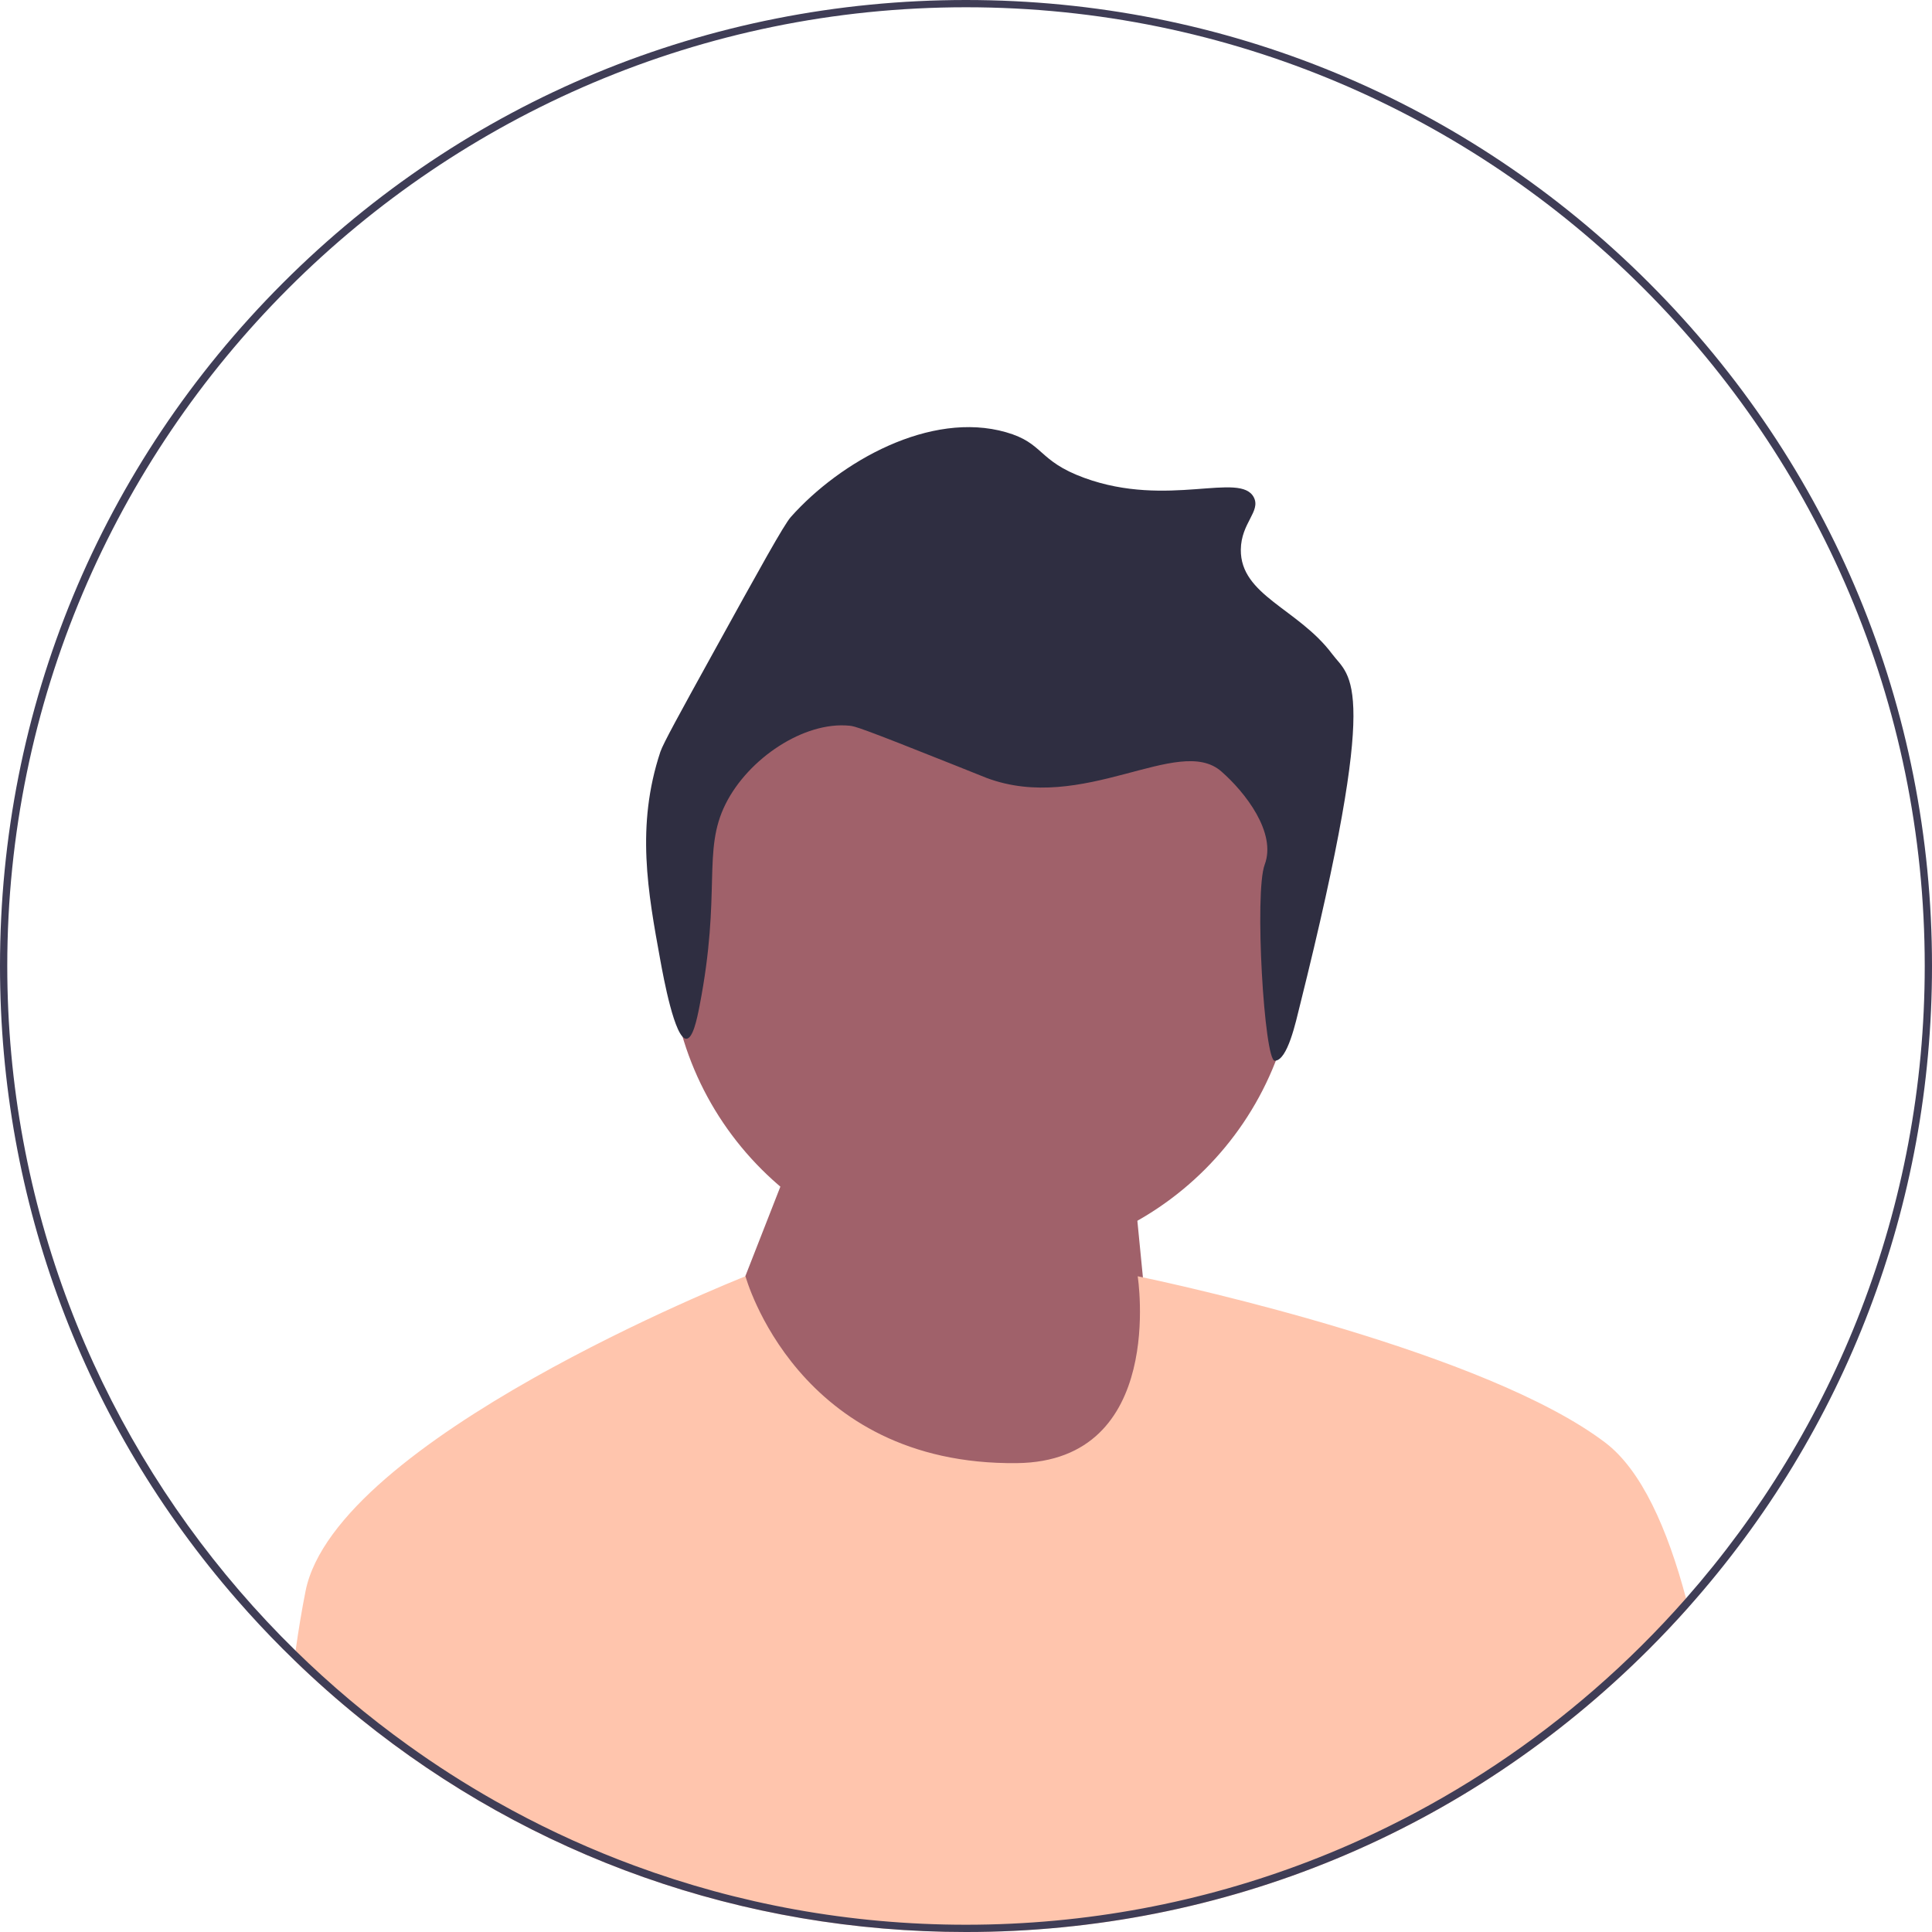
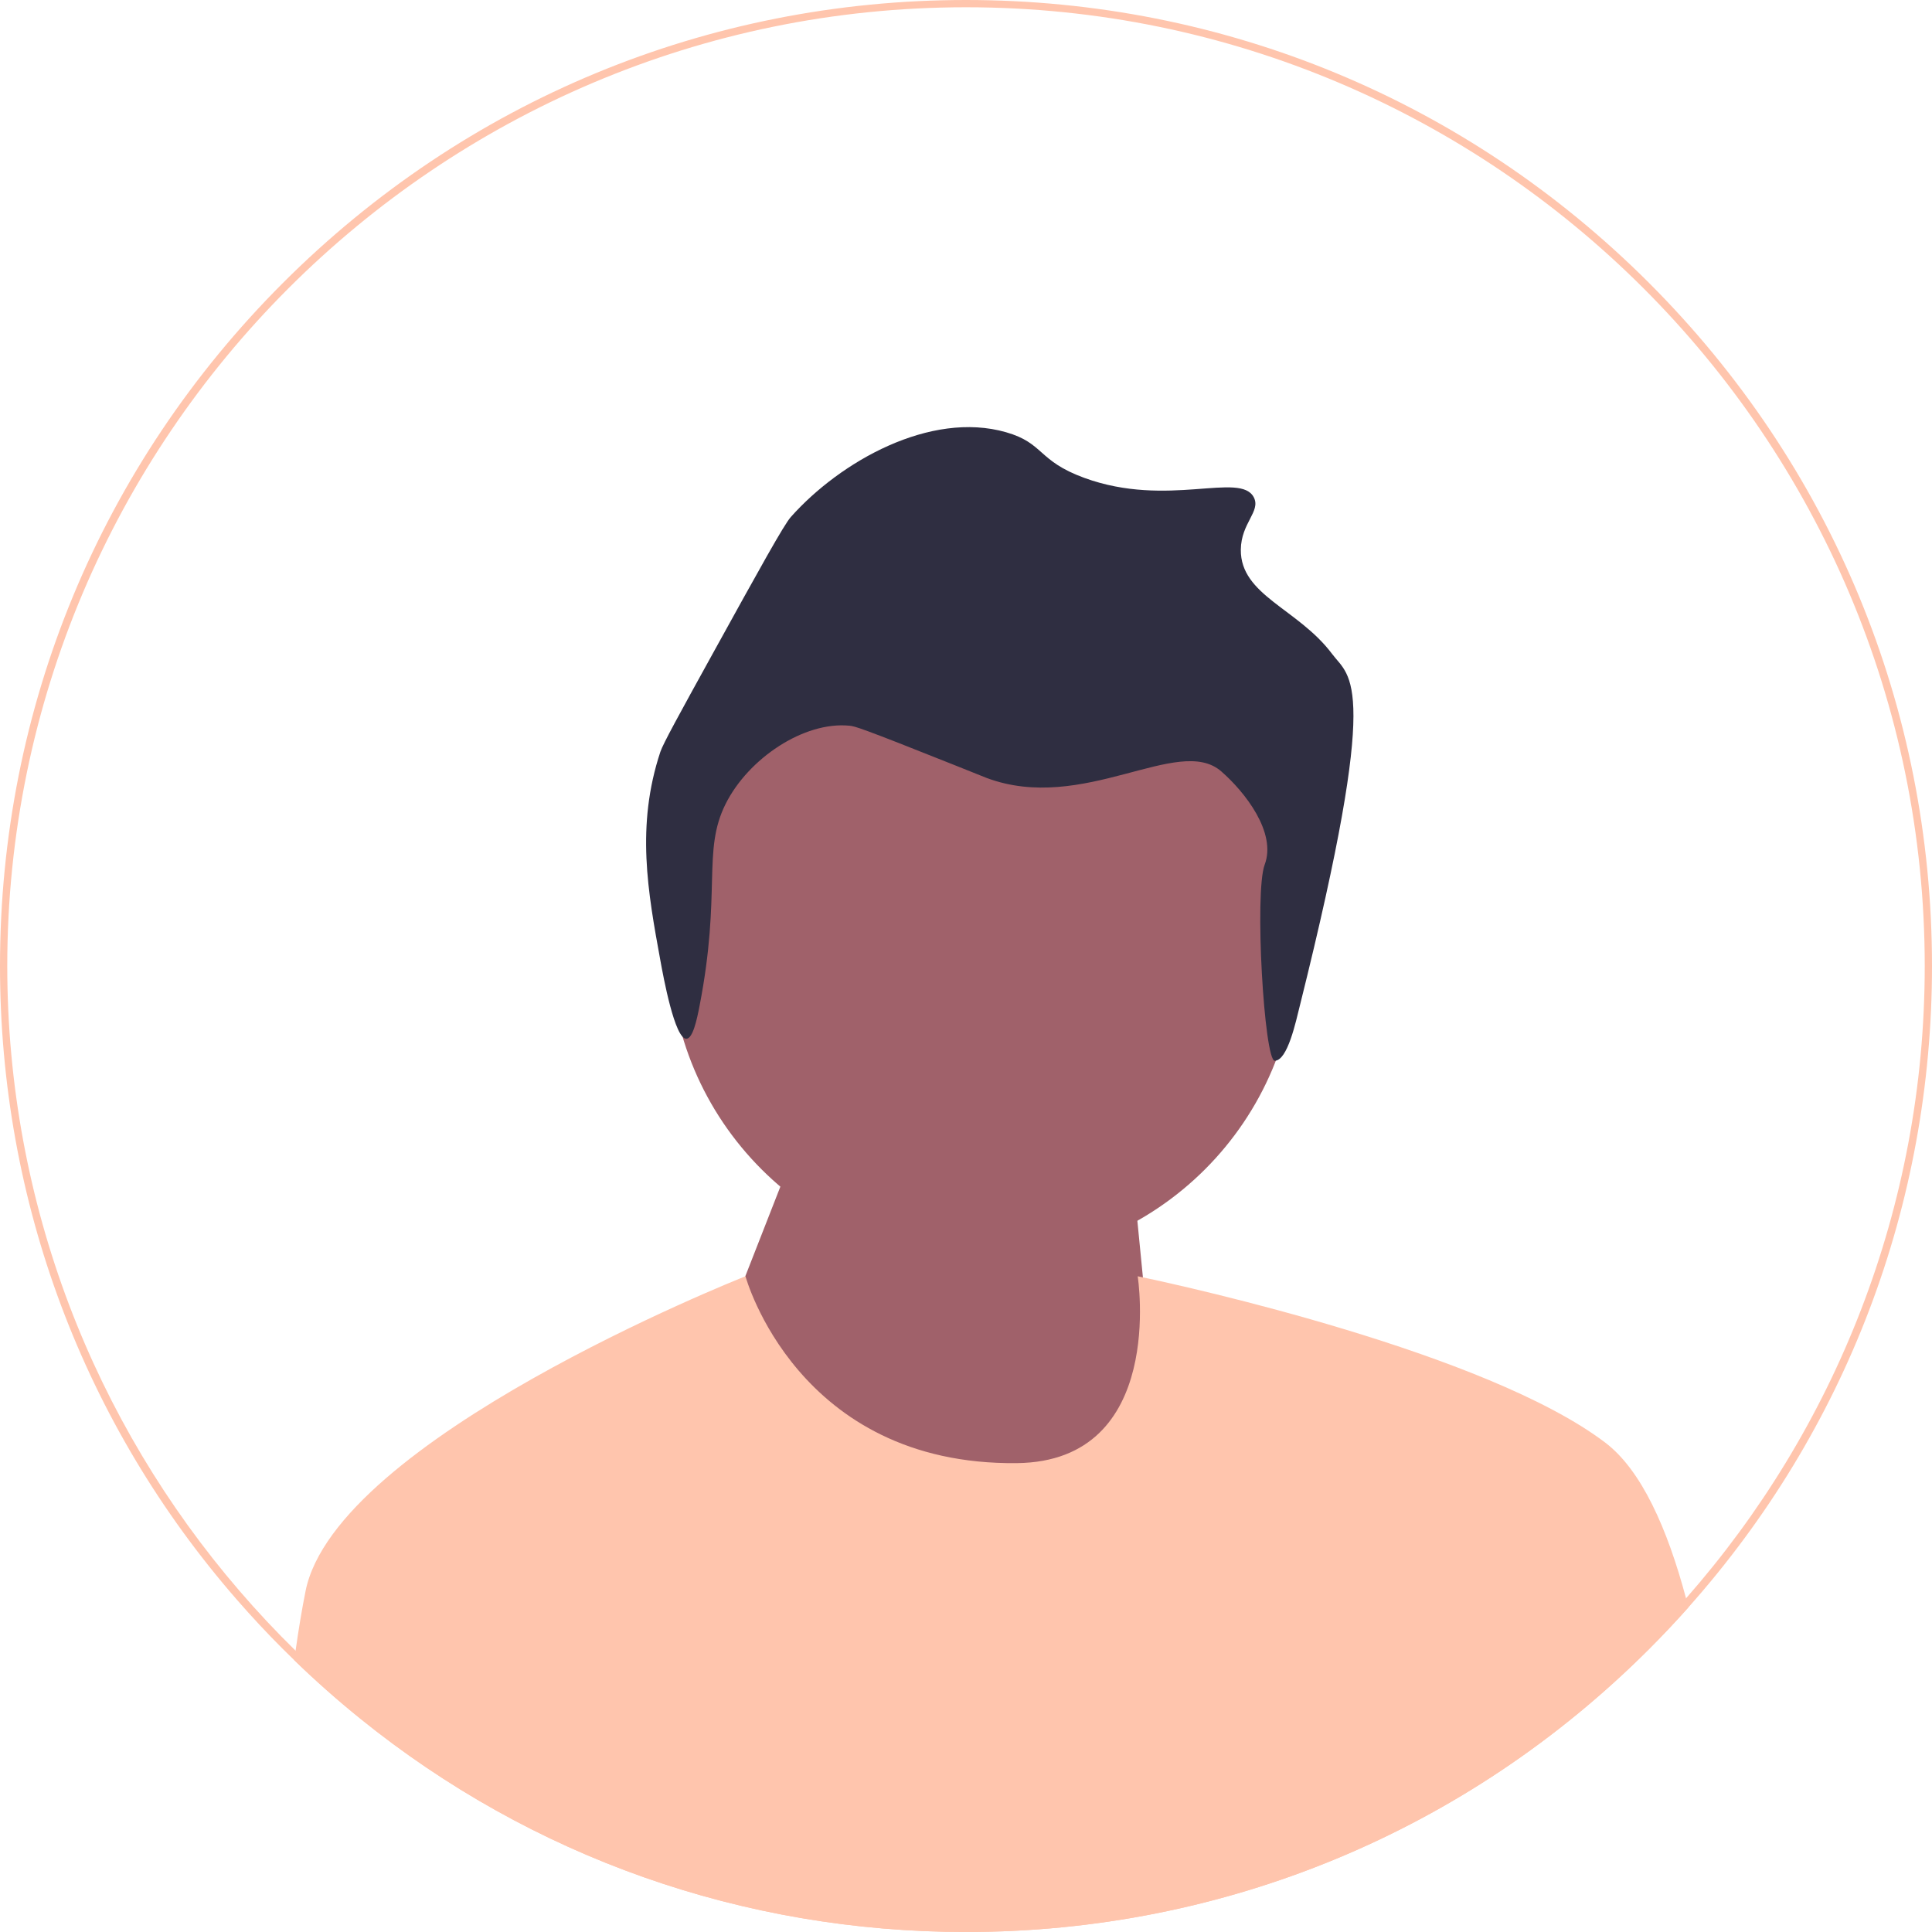
<svg xmlns="http://www.w3.org/2000/svg" width="532" height="532" viewBox="0 0 532 532">
  <g>
    <g>
      <circle cx="270.759" cy="260.929" r="86.349" fill="#a0616a" />
      <polygon points="199.288 366.614 217.288 320.614 310.288 306.614 320.28 408.44 226.28 410.44 199.288 366.614" fill="#a0616a" />
    </g>
    <path d="M357.944,276.861c-1.121,4.49-3.386,15.18-6.924,15.232-2.89,.042-5.657-46.335-2.77-54.006,3.316-8.813-5.399-19.961-11.964-25.683-11.804-10.289-38.007,11.805-64.651,1.796-.706-.265-.566-.235-8.979-3.592-25.89-10.33-27.251-10.628-28.734-10.775-12.55-1.242-27.867,9.028-34.121,21.55-6.502,13.017-1.069,24.181-7.183,55.672-.712,3.671-1.831,8.902-3.592,8.979-3.218,.14-6.361-17.048-7.183-21.55-3.448-18.862-6.772-37.047,0-57.468,.739-2.227,5.292-10.495,14.367-26.938,13.074-23.688,19.65-35.577,21.55-37.713,13.629-15.326,38.436-29.307,59.264-23.346,10.527,3.013,8.64,7.857,21.55,12.571,23.008,8.401,43.005-1.873,46.693,5.388,1.954,3.846-3.512,7.017-3.592,14.367-.136,12.611,15.814,16.256,25.142,28.734,5.014,6.708,13.598,6.78-8.872,96.782l0,0Z" fill="#2f2e41" />
  </g>
  <path d="M464.92,442.61c-3.48,3.91-7.09,7.74-10.83,11.48-50.24,50.239-117.04,77.909-188.09,77.909-61.41,0-119.64-20.67-166.75-58.72-.03-.02-.05-.04-.08-.07-6.25-5.039-12.3-10.399-18.14-16.06,.11-.88,.23-1.75,.36-2.61,.82-5.8,1.73-11.33,2.75-16.42,8.35-41.72,118.22-85.52,121.08-86.66,.04-.01,.06-.02,.06-.02,0,0,14.14,52.12,74.73,51.45,41.27-.45,33.27-51.45,33.27-51.45,0,0,.5,.1,1.44,.3,11.92,2.53,94.68,20.71,127.33,45.521,9.95,7.56,17.09,23.66,22.22,42.859,.22,.82,.43,1.66,.65,2.49Z" fill="#ffc5ad" />
-   <path d="M454.09,77.91C403.85,27.671,337.05,0,266,0S128.15,27.671,77.91,77.91C27.67,128.15,0,194.95,0,266c0,64.851,23.05,126.16,65.29,174.57,4.03,4.63,8.24,9.14,12.62,13.521,1.03,1.029,2.07,2.06,3.12,3.06,5.84,5.66,11.89,11.021,18.14,16.06,.03,.03,.05,.051,.08,.07,47.11,38.05,105.34,58.72,166.75,58.72,71.05,0,137.85-27.67,188.09-77.909,3.74-3.74,7.35-7.57,10.83-11.48,43.37-48.72,67.08-110.84,67.08-176.61,0-71.05-27.67-137.85-77.91-188.09Zm10.18,362.21c-7.87,8.95-16.33,17.37-25.33,25.181-17.07,14.85-36.07,27.529-56.56,37.63-7.19,3.55-14.56,6.779-22.1,9.67-29.29,11.24-61.08,17.399-94.28,17.399-32.04,0-62.76-5.739-91.19-16.239-11.67-4.301-22.95-9.41-33.78-15.261-1.59-.859-3.17-1.729-4.74-2.619-8.26-4.681-16.25-9.79-23.92-15.311-10.99-7.88-21.35-16.59-30.98-26.03-5.4-5.29-10.56-10.8-15.49-16.529C26.09,391.771,2,331.65,2,266,2,120.431,120.43,2,266,2s264,118.431,264,264c0,66.66-24.83,127.62-65.73,174.12Z" fill="#3f3d56" />
+   <path d="M454.09,77.91C403.85,27.671,337.05,0,266,0S128.15,27.671,77.91,77.91C27.67,128.15,0,194.95,0,266c0,64.851,23.05,126.16,65.29,174.57,4.03,4.63,8.24,9.14,12.62,13.521,1.03,1.029,2.07,2.06,3.12,3.06,5.84,5.66,11.89,11.021,18.14,16.06,.03,.03,.05,.051,.08,.07,47.11,38.05,105.34,58.72,166.75,58.72,71.05,0,137.85-27.67,188.09-77.909,3.74-3.74,7.35-7.57,10.83-11.48,43.37-48.72,67.08-110.84,67.08-176.61,0-71.05-27.67-137.85-77.91-188.09Zm10.18,362.21c-7.87,8.95-16.33,17.37-25.33,25.181-17.07,14.85-36.07,27.529-56.56,37.63-7.19,3.55-14.56,6.779-22.1,9.67-29.29,11.24-61.08,17.399-94.28,17.399-32.04,0-62.76-5.739-91.19-16.239-11.67-4.301-22.95-9.41-33.78-15.261-1.59-.859-3.17-1.729-4.74-2.619-8.26-4.681-16.25-9.79-23.92-15.311-10.99-7.88-21.35-16.59-30.98-26.03-5.4-5.29-10.56-10.8-15.49-16.529C26.09,391.771,2,331.65,2,266,2,120.431,120.43,2,266,2s264,118.431,264,264c0,66.66-24.83,127.62-65.73,174.12Z" fill="#ffc5ad" />
</svg>
